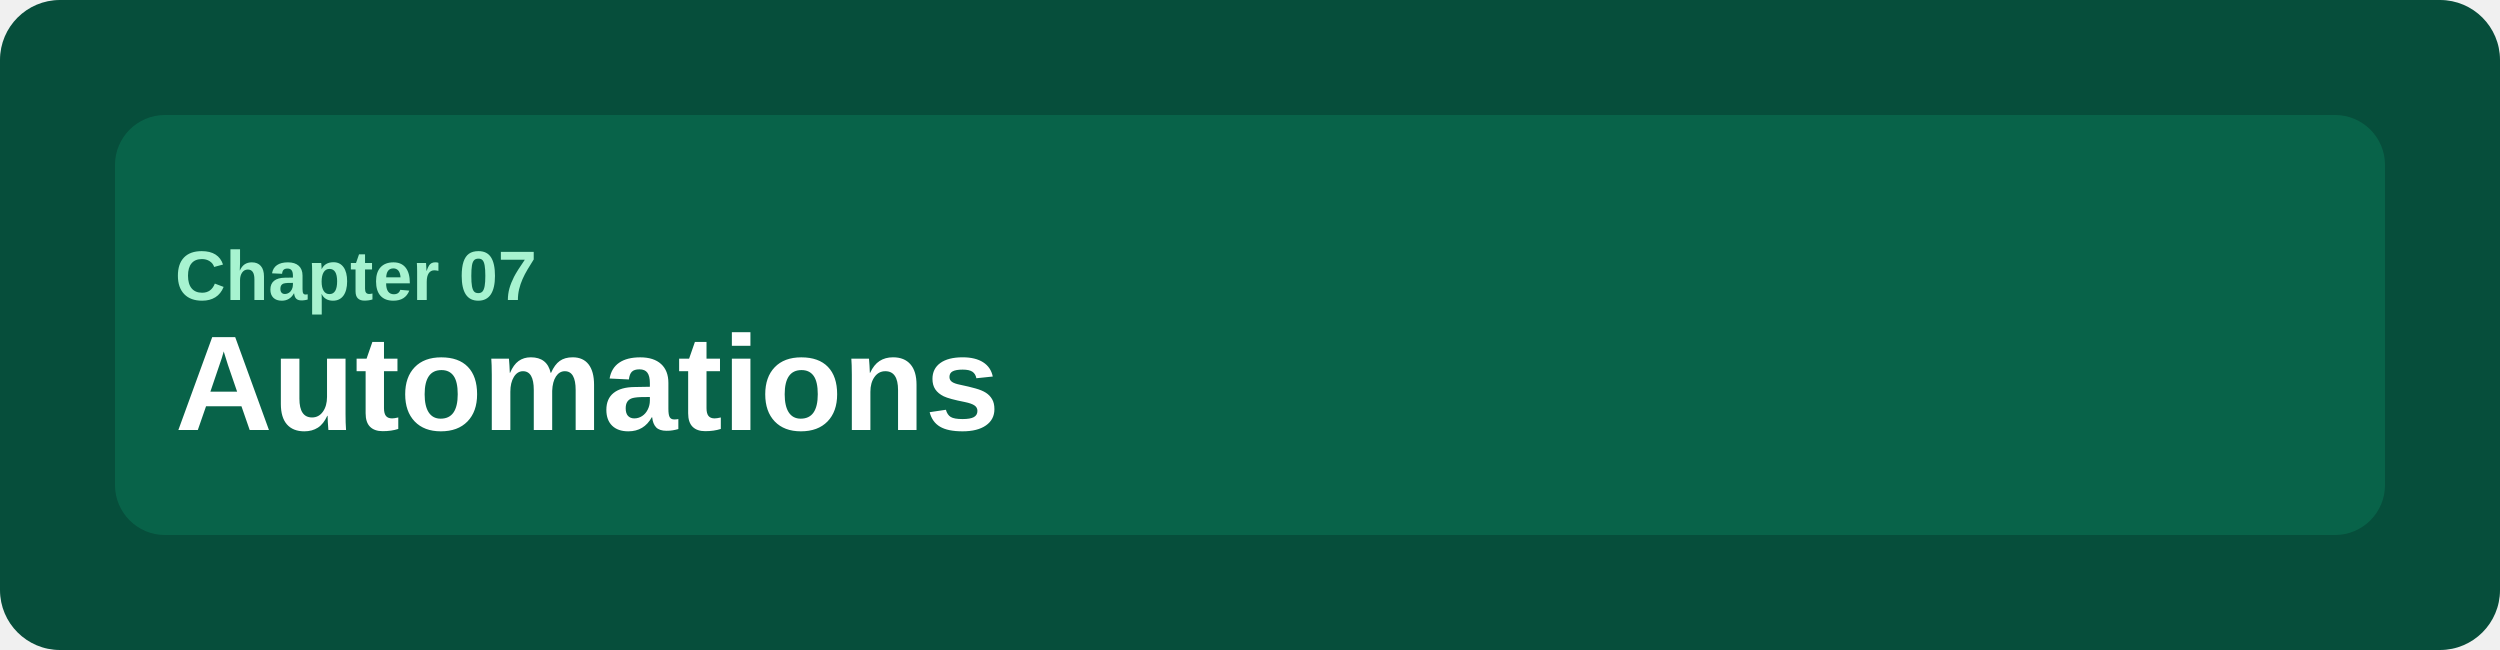
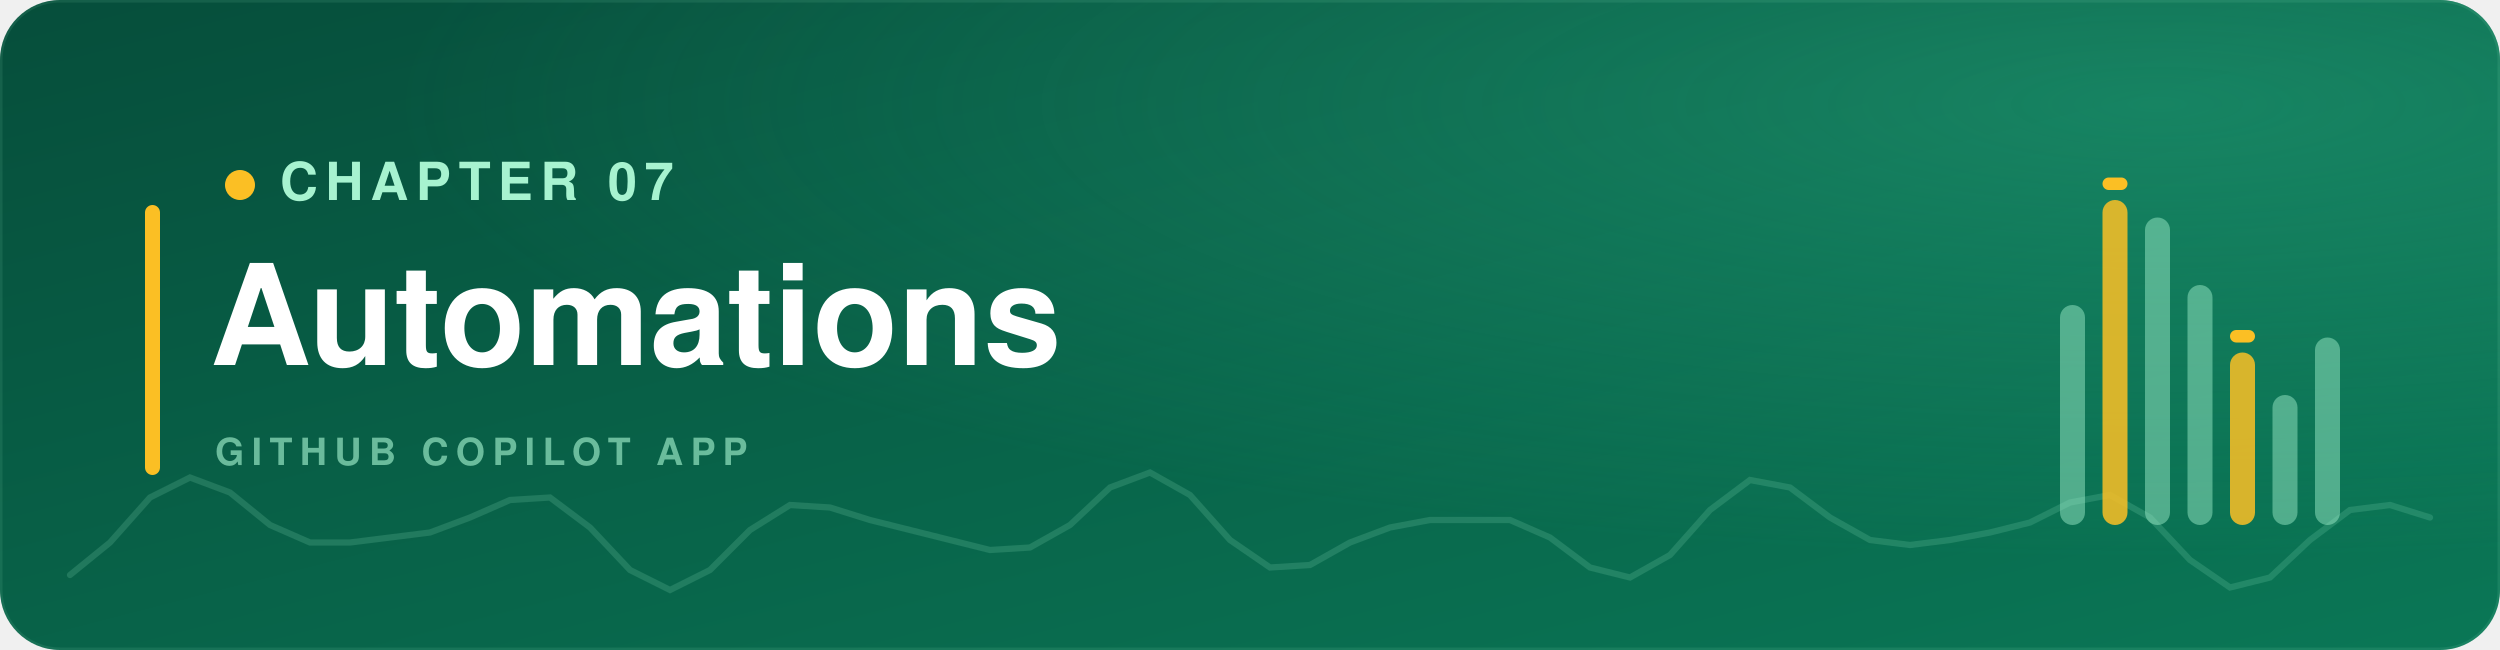
- <svg xmlns="http://www.w3.org/2000/svg" width="1000" height="260" viewBox="0 0 1000 260" role="img" aria-labelledby="title desc">
-   <rect width="1000" height="260" rx="24" fill="#064e3b" />
-   <rect x="46" y="46" width="908" height="168" rx="20" fill="#10b981" opacity="0.20" />
-   <text x="70" y="120" fill="#a7f3d0" font-family="Arial, sans-serif" font-size="28" font-weight="700">Chapter 07</text>
-   <text x="70" y="172" fill="#ffffff" font-family="Arial, sans-serif" font-size="54" font-weight="800">Automations</text>
+ <svg xmlns="http://www.w3.org/2000/svg" width="1000" height="260" viewBox="0 0 1000 260" role="img" aria-labelledby="t07 d07">
+   <defs>
+     <linearGradient id="bg07" x1="0" y1="0" x2="1" y2="1">
+       <stop offset="0" stop-color="#064e3b" />
+       <stop offset="1" stop-color="#0a7756" />
+     </linearGradient>
+     <radialGradient id="gl07" cx="0.86" cy="0.16" r="0.7">
+       <stop offset="0" stop-color="#34c494" stop-opacity="0.34" />
+       <stop offset="1" stop-color="#34c494" stop-opacity="0" />
+     </radialGradient>
+     <clipPath id="cp07">
+       <rect width="1000" height="260" rx="24" />
+     </clipPath>
+   </defs>
+   <g clip-path="url(#cp07)">
+     <rect width="1000" height="260" fill="url(#bg07)" />
+     <rect width="1000" height="260" fill="url(#gl07)" />
+     <rect width="1000" height="260" rx="24" fill="none" stroke="#a7f3d0" stroke-opacity="0.10" stroke-width="2" />
+     <path d="M28 230 L44 217 L60 199 L76 191 L92 197 L108 210 L124 217 L140 217 L156 215 L172 213 L188 207 L204 200 L220 199 L236 211 L252 228 L268 236 L284 228 L300 212 L316 202 L332 203 L348 208 L364 212 L380 216 L396 220 L412 219 L428 210 L444 195 L460 189 L476 198 L492 216 L508 227 L524 226 L540 217 L556 211 L572 208 L588 208 L604 208 L620 215 L636 227 L652 231 L668 222 L684 204 L700 192 L716 195 L732 207 L748 216 L764 218 L780 216 L796 213 L812 209 L828 201 L844 198 L860 207 L876 224 L892 235 L908 231 L924 216 L940 204 L956 202 L972 207" fill="none" stroke="#a7f3d0" stroke-opacity="0.16" stroke-width="2.5" stroke-linecap="round" />
+     <g>
+       <rect x="824" y="122" width="10" height="88" rx="5" fill="#a7f3d0" opacity="0.45" />
+       <rect x="841" y="80" width="10" height="130" rx="5" fill="#fbbf24" opacity="0.85" />
+       <rect x="841" y="71" width="10" height="5" rx="2.5" fill="#fbbf24" />
+       <rect x="858" y="87" width="10" height="123" rx="5" fill="#a7f3d0" opacity="0.45" />
+       <rect x="875" y="114" width="10" height="96" rx="5" fill="#a7f3d0" opacity="0.45" />
+       <rect x="892" y="141" width="10" height="69" rx="5" fill="#fbbf24" opacity="0.85" />
+       <rect x="892" y="132" width="10" height="5" rx="2.5" fill="#fbbf24" />
+       <rect x="909" y="158" width="10" height="52" rx="5" fill="#a7f3d0" opacity="0.45" />
+       <rect x="926" y="135" width="10" height="75" rx="5" fill="#a7f3d0" opacity="0.45" />
+     </g>
+     <rect x="58" y="82" width="6" height="108" rx="3" fill="#fbbf24" />
+     <g font-family="Helvetica, Arial, sans-serif">
+       <circle cx="96" cy="74" r="6" fill="#fbbf24" />
+       <text x="112" y="80" fill="#a7f3d0" font-size="21" font-weight="700" letter-spacing="3">CHAPTER 07</text>
+       <text x="84" y="146" fill="#ffffff" font-size="56" font-weight="800">Automations</text>
+       <text x="86" y="186" fill="#a7f3d0" font-size="15" font-weight="600" letter-spacing="3" opacity="0.62">GITHUB COPILOT APP</text>
+     </g>
+   </g>
</svg>
